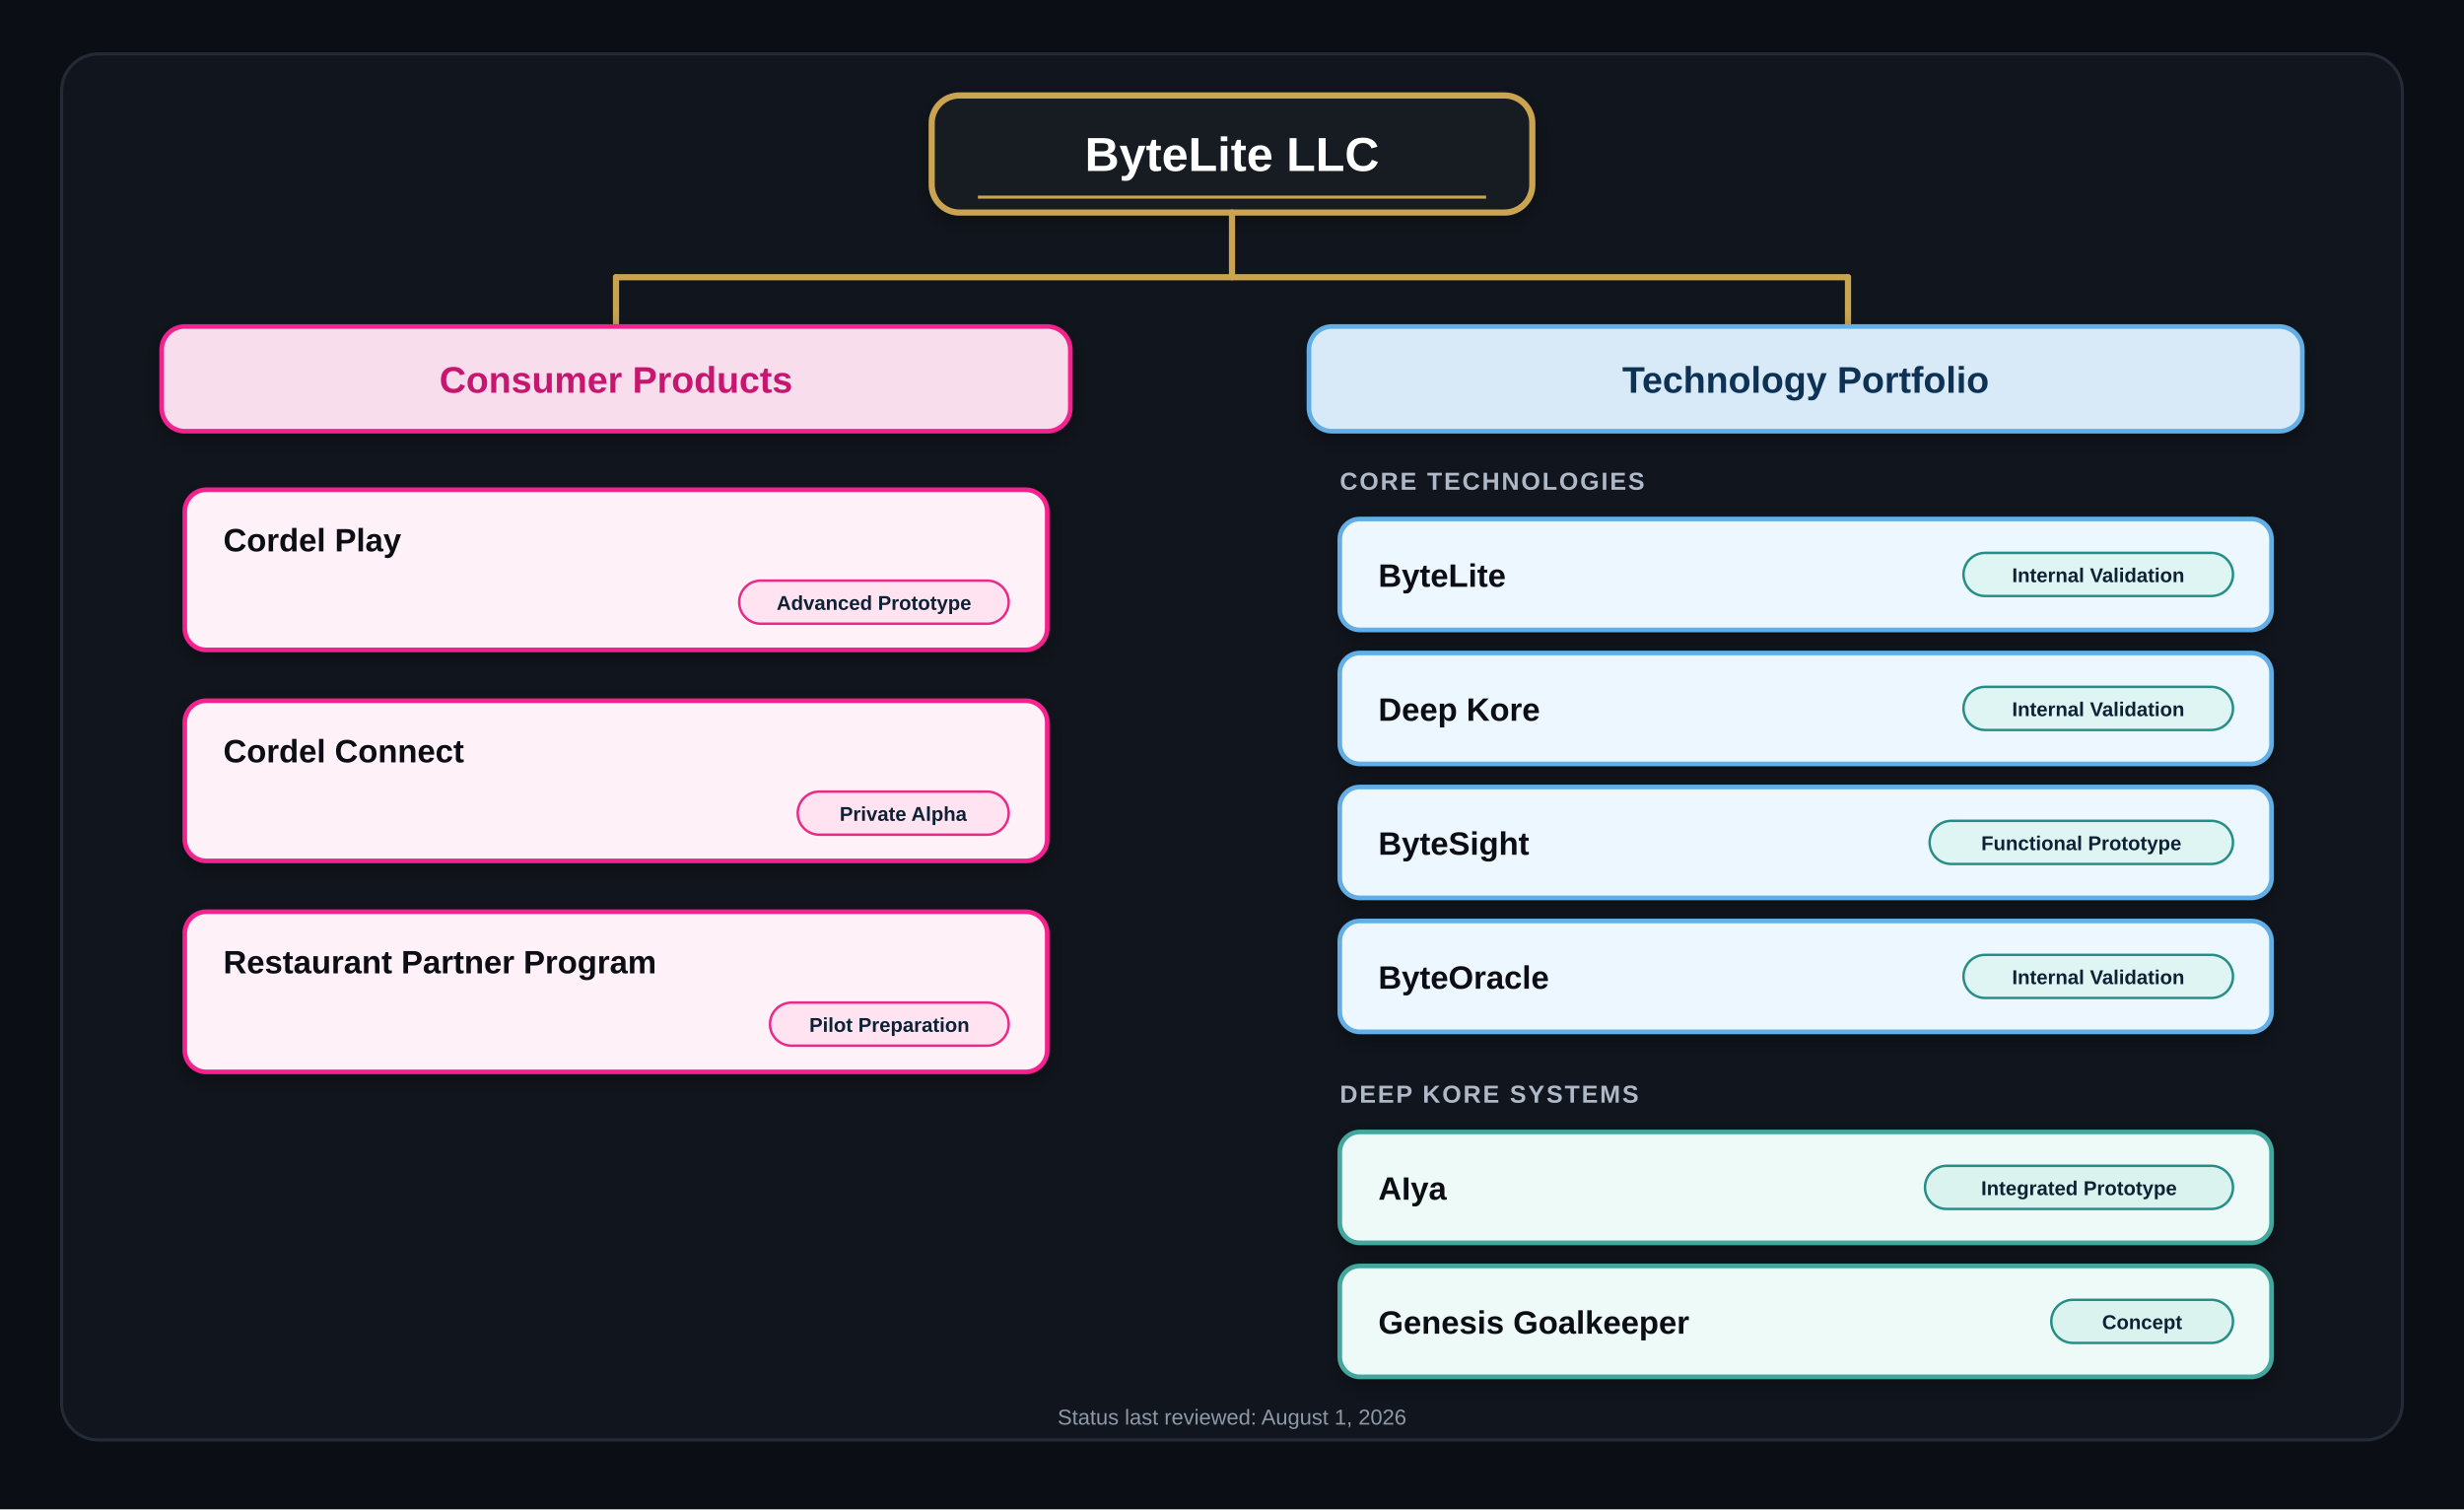
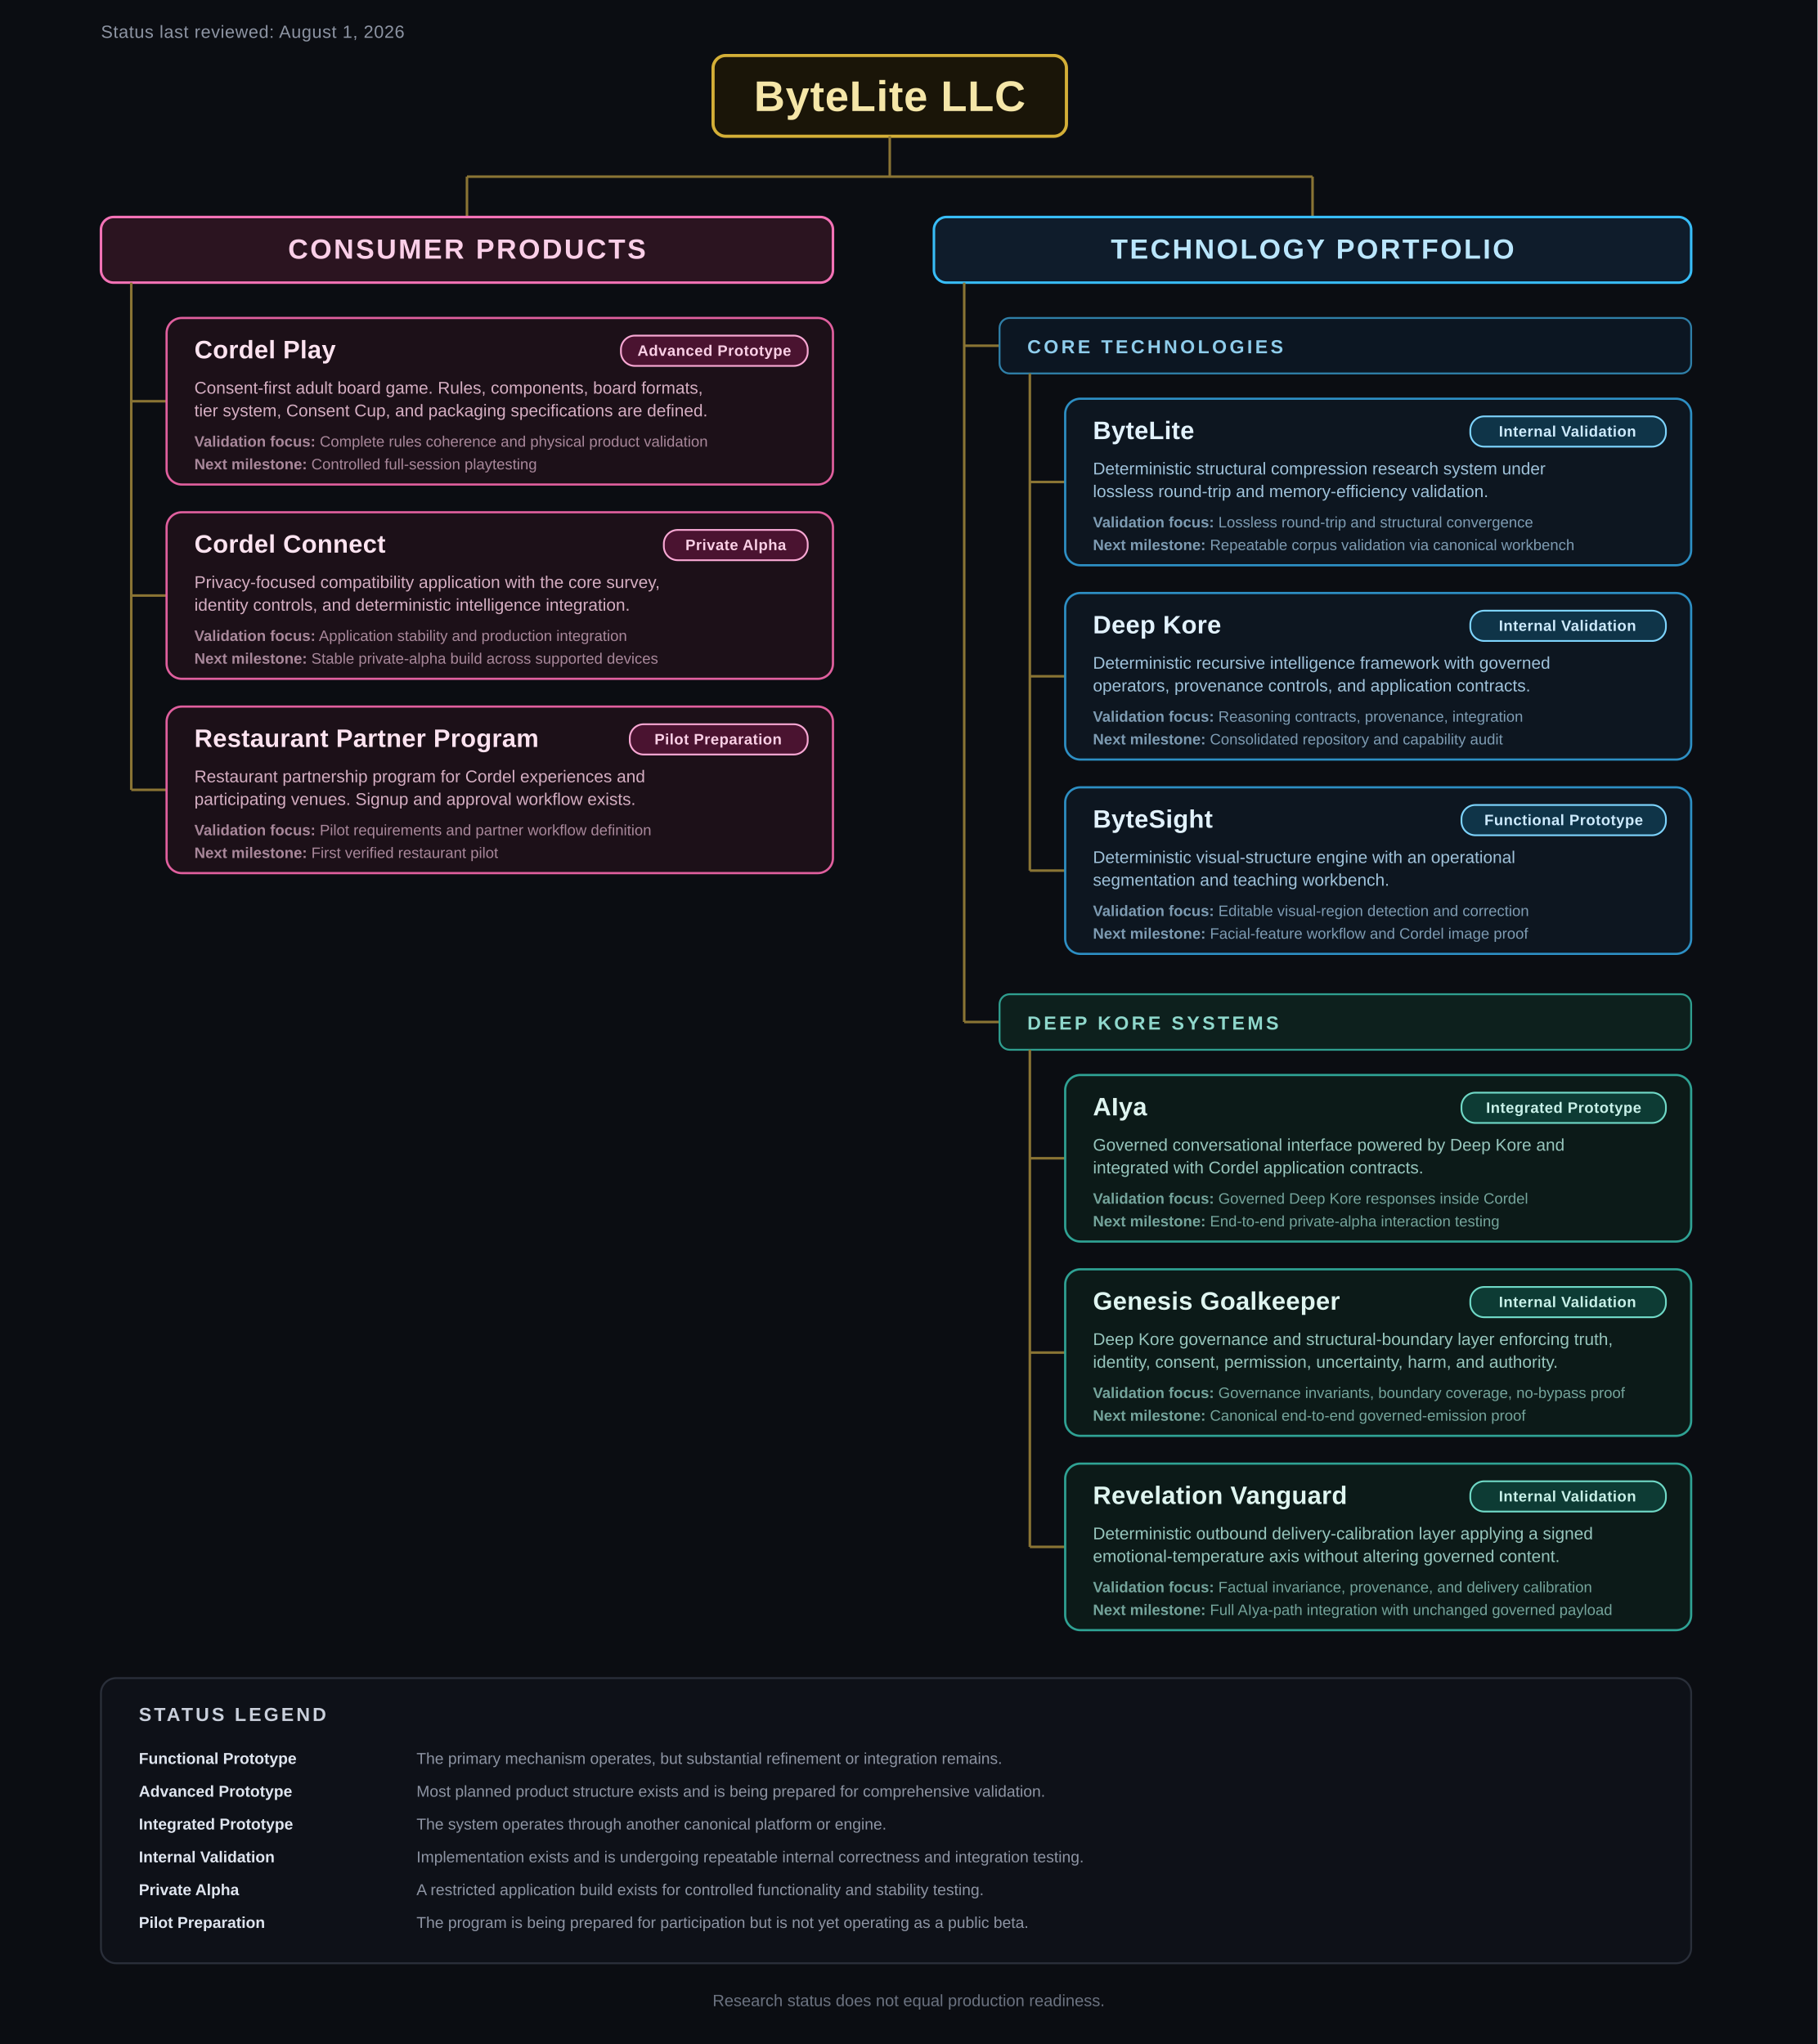
- <svg xmlns="http://www.w3.org/2000/svg" width="1600" height="980" viewBox="0 0 1600 980" role="img" aria-labelledby="title desc">
+ <svg xmlns="http://www.w3.org/2000/svg" viewBox="0 0 1440 1620" width="1440" height="1620" role="img" aria-labelledby="title desc" preserveAspectRatio="xMidYMin meet">
  <defs>
-     <filter id="shadow" x="-20%" y="-20%" width="140%" height="140%">
-       <feDropShadow dx="0" dy="4" stdDeviation="6" flood-color="#000000" flood-opacity="0.32" />
-     </filter>
-     <style>
-       .page-bg { fill: #0b0e14; }
-       .panel { fill: #11151d; stroke: #252b36; stroke-width: 2; }
-       .root-box { fill: #151a22; stroke: #caa451; stroke-width: 4; }
-       .root-text { fill: #ffffff; font: 700 31px "Segoe UI", Arial, sans-serif; }
+     <style type="text/css">
+     .bg      { fill:#0b0d12; }
+     .rail    { stroke:#8a7434; stroke-width:2; fill:none; }
+     .root    { fill:#1a1508; stroke:#d4af37; stroke-width:2.5; }
+     .roottx  { fill:#f5e6a8; font-size:34px; font-weight:700; letter-spacing:0.5px; }
+     .audit   { fill:#8d94a3; font-size:14px; letter-spacing:0.4px; }
+     .disc    { fill:#6b7280; font-size:13px; }

-       .connector { fill: none; stroke: #caa451; stroke-width: 4; stroke-linecap: round; stroke-linejoin: round; }
+     .cat     { stroke-width:2; }
+     .catpk   { fill:#2b1420; stroke:#f472b6; }
+     .catbl   { fill:#0f1c2b; stroke:#38bdf8; }
+     .cattx   { font-size:22px; font-weight:700; letter-spacing:1.6px; }
+     .cattxpk { fill:#fbcfe8; }
+     .cattxbl { fill:#bae6fd; }

-       .consumer-header { fill: #f8ddec; stroke: #f3248e; stroke-width: 3; }
-       .consumer-card { fill: #fff1f8; stroke: #f3248e; stroke-width: 3; }
-       .consumer-title { fill: #c71870; font: 700 24px "Segoe UI", Arial, sans-serif; }
+     .subh    { stroke-width:1.5; }
+     .subbl   { fill:#0c1622; stroke:#2f7fa8; }
+     .subdk   { fill:#0d201d; stroke:#2f9e8f; }
+     .subtx   { font-size:15px; font-weight:700; letter-spacing:2.2px; }
+     .subtxbl { fill:#8fcdec; }
+     .subtxdk { fill:#8fd8cc; }

-       .technology-header { fill: #d8e9f7; stroke: #62aee5; stroke-width: 3; }
-       .technology-card { fill: #edf7ff; stroke: #62aee5; stroke-width: 3; }
-       .technology-title { fill: #0b3154; font: 700 24px "Segoe UI", Arial, sans-serif; }
+     .card    { stroke-width:1.75; rx:12; }
+     .cardpk  { fill:#1c1018; stroke:#e05f9e; }
+     .cardbl  { fill:#0d1620; stroke:#2d8fc4; }
+     .carddk  { fill:#0c1a18; stroke:#2fa294; }

-       .system-header { fill: #d9f1ef; stroke: #42a79d; stroke-width: 3; }
-       .system-card { fill: #eefaf8; stroke: #42a79d; stroke-width: 3; }
-       .system-title { fill: #145c56; font: 700 23px "Segoe UI", Arial, sans-serif; }
+     .name    { font-size:20px; font-weight:700; letter-spacing:0.2px; }
+     .namepk  { fill:#fde3f0; }
+     .namebl  { fill:#e2f2fd; }
+     .namedk  { fill:#dff5f0; }

-       .card-name { fill: #0a0d12; font: 700 21px "Segoe UI", Arial, sans-serif; }
-       .group-label { fill: #aeb8c7; font: 600 16px "Segoe UI", Arial, sans-serif; letter-spacing: 1.2px; }
+     .desc    { font-size:13.5px; }
+     .descpk  { fill:#d5aec2; }
+     .descbl  { fill:#9fc2da; }
+     .descdk  { fill:#97c6bd; }

-       .pill-text { fill: #0b2334; font: 700 13px "Segoe UI", Arial, sans-serif; }
-       .pill-consumer { fill: #ffe3f1; stroke: #e92987; stroke-width: 1.6; }
-       .pill-tech { fill: #dff5f4; stroke: #258d87; stroke-width: 1.6; }
-       .pill-system { fill: #daf3ee; stroke: #258d87; stroke-width: 1.6; }
+     .meta    { font-size:12px; }
+     .metak   { font-weight:700; }
+     .metapk  { fill:#a8879a; }
+     .metabl  { fill:#7d9bb2; }
+     .metadk  { fill:#74a49b; }

-       .note { fill: #8e99a8; font: 500 14px "Segoe UI", Arial, sans-serif; }
-     </style>
+     .pill    { stroke-width:1.4; rx:11; }
+     .pillpk  { fill:#4a1330; stroke:#f9a8d4; }
+     .pillbl  { fill:#0f3448; stroke:#7dd3fc; }
+     .pilldk  { fill:#0d3b34; stroke:#6fd8c6; }
+     .pilltx  { font-size:12px; font-weight:700; letter-spacing:0.3px; }
+     .ptxpk   { fill:#fbd0e6; }
+     .ptxbl   { fill:#cdeafd; }
+     .ptxdk   { fill:#c8f0e8; }
+ 
+     .legbox  { fill:#0e1118; stroke:#2a2f3a; stroke-width:1.5; }
+     .legttl  { fill:#c9cfdb; font-size:15px; font-weight:700; letter-spacing:2px; }
+     .legk    { fill:#dfe5ef; font-size:12.5px; font-weight:700; }
+     .legv    { fill:#8d94a3; font-size:12.5px; }
+ 
+     text { font-family:"Segoe UI","Helvetica Neue",Arial,sans-serif; }
+   </style>
  </defs>
-   <rect class="page-bg" x="0" y="0" width="1600" height="980" />
-   <rect class="panel" x="40" y="35" width="1520" height="900" rx="24" />
-   <g filter="url(#shadow)">
-     <rect class="root-box" x="605" y="62" width="390" height="76" rx="18" />
-     <text class="root-text" x="800" y="111" text-anchor="middle">ByteLite LLC</text>
-     <line x1="635" y1="128" x2="965" y2="128" stroke="#caa451" stroke-width="2" />
-   </g>
-   <path class="connector" d="M800 138 V180" />
-   <path class="connector" d="M400 180 H1200" />
-   <path class="connector" d="M400 180 V212" />
-   <path class="connector" d="M1200 180 V212" />
-   <g filter="url(#shadow)">
-     <rect class="consumer-header" x="105" y="212" width="590" height="68" rx="15" />
-     <text class="consumer-title" x="400" y="255" text-anchor="middle">Consumer Products</text>
-   </g>
-   <g filter="url(#shadow)">
-     <rect class="consumer-card" x="120" y="318" width="560" height="104" rx="14" />
-     <text class="card-name" x="145" y="358">Cordel Play</text>
-     <rect class="pill-consumer" x="480" y="377" width="175" height="28" rx="14" />
-     <text class="pill-text" x="567.5" y="396" text-anchor="middle">Advanced Prototype</text>
-   </g>
-   <g filter="url(#shadow)">
-     <rect class="consumer-card" x="120" y="455" width="560" height="104" rx="14" />
-     <text class="card-name" x="145" y="495">Cordel Connect</text>
-     <rect class="pill-consumer" x="518" y="514" width="137" height="28" rx="14" />
-     <text class="pill-text" x="586.5" y="533" text-anchor="middle">Private Alpha</text>
-   </g>
-   <g filter="url(#shadow)">
-     <rect class="consumer-card" x="120" y="592" width="560" height="104" rx="14" />
-     <text class="card-name" x="145" y="632">Restaurant Partner Program</text>
-     <rect class="pill-consumer" x="500" y="651" width="155" height="28" rx="14" />
-     <text class="pill-text" x="577.5" y="670" text-anchor="middle">Pilot Preparation</text>
-   </g>
-   <g filter="url(#shadow)">
-     <rect class="technology-header" x="850" y="212" width="645" height="68" rx="15" />
-     <text class="technology-title" x="1172.5" y="255" text-anchor="middle">Technology Portfolio</text>
-   </g>
-   <text class="group-label" x="870" y="318">CORE TECHNOLOGIES</text>
-   <g filter="url(#shadow)">
-     <rect class="technology-card" x="870" y="337" width="605" height="72" rx="13" />
-     <text class="card-name" x="895" y="381">ByteLite</text>
-     <rect class="pill-tech" x="1275" y="359" width="175" height="28" rx="14" />
-     <text class="pill-text" x="1362.5" y="378" text-anchor="middle">Internal Validation</text>
-   </g>
-   <g filter="url(#shadow)">
-     <rect class="technology-card" x="870" y="424" width="605" height="72" rx="13" />
-     <text class="card-name" x="895" y="468">Deep Kore</text>
-     <rect class="pill-tech" x="1275" y="446" width="175" height="28" rx="14" />
-     <text class="pill-text" x="1362.5" y="465" text-anchor="middle">Internal Validation</text>
-   </g>
-   <g filter="url(#shadow)">
-     <rect class="technology-card" x="870" y="511" width="605" height="72" rx="13" />
-     <text class="card-name" x="895" y="555">ByteSight</text>
-     <rect class="pill-tech" x="1253" y="533" width="197" height="28" rx="14" />
-     <text class="pill-text" x="1351.5" y="552" text-anchor="middle">Functional Prototype</text>
-   </g>
-   <g filter="url(#shadow)">
-     <rect class="technology-card" x="870" y="598" width="605" height="72" rx="13" />
-     <text class="card-name" x="895" y="642">ByteOracle</text>
-     <rect class="pill-tech" x="1275" y="620" width="175" height="28" rx="14" />
-     <text class="pill-text" x="1362.5" y="639" text-anchor="middle">Internal Validation</text>
-   </g>
-   <text class="group-label" x="870" y="716">DEEP KORE SYSTEMS</text>
-   <g filter="url(#shadow)">
-     <rect class="system-card" x="870" y="735" width="605" height="72" rx="13" />
-     <text class="card-name" x="895" y="779">AIya</text>
-     <rect class="pill-system" x="1250" y="757" width="200" height="28" rx="14" />
-     <text class="pill-text" x="1350" y="776" text-anchor="middle">Integrated Prototype</text>
-   </g>
-   <g filter="url(#shadow)">
-     <rect class="system-card" x="870" y="822" width="605" height="72" rx="13" />
-     <text class="card-name" x="895" y="866">Genesis Goalkeeper</text>
-     <rect class="pill-system" x="1332" y="844" width="118" height="28" rx="14" />
-     <text class="pill-text" x="1391" y="863" text-anchor="middle">Concept</text>
-   </g>
-   <text class="note" x="800" y="925" text-anchor="middle">
-     Status last reviewed: August 1, 2026
-   </text>
+   <rect class="bg" x="0" y="0" width="1440" height="1620" />
+   <text class="audit" x="80" y="30">Status last reviewed: August 1, 2026</text>
+   <rect class="root" x="565" y="44" width="280" height="64" rx="10" />
+   <text class="roottx" x="705" y="88" text-anchor="middle">ByteLite LLC</text>
+   <path class="rail" d="M705 108 V140 M370 140 H1040 M370 140 V172 M1040 140 V172" />
+   <rect class="cat catpk" x="80" y="172" width="580" height="52" rx="10" />
+   <text class="cattx cattxpk" x="370" y="205" text-anchor="middle">CONSUMER PRODUCTS</text>
+   <path class="rail" d="M104 224 V626 M104 318 H132 M104 472 H132 M104 626 H132" />
+   <rect class="card cardpk" x="132" y="252" width="528" height="132" />
+   <text class="name namepk" x="154" y="284">Cordel Play</text>
+   <rect class="pill pillpk" x="492" y="266" width="148" height="24" />
+   <text class="pilltx ptxpk" x="566" y="282" text-anchor="middle">Advanced Prototype</text>
+   <text class="desc descpk" x="154" y="312">Consent-first adult board game. Rules, components, board formats,</text>
+   <text class="desc descpk" x="154" y="330">tier system, Consent Cup, and packaging specifications are defined.</text>
+   <text class="meta metapk" x="154" y="354">
+     <tspan class="metak">Validation focus:</tspan> Complete rules coherence and physical product validation</text>
+   <text class="meta metapk" x="154" y="372">
+     <tspan class="metak">Next milestone:</tspan> Controlled full-session playtesting</text>
+   <rect class="card cardpk" x="132" y="406" width="528" height="132" />
+   <text class="name namepk" x="154" y="438">Cordel Connect</text>
+   <rect class="pill pillpk" x="526" y="420" width="114" height="24" />
+   <text class="pilltx ptxpk" x="583" y="436" text-anchor="middle">Private Alpha</text>
+   <text class="desc descpk" x="154" y="466">Privacy-focused compatibility application with the core survey,</text>
+   <text class="desc descpk" x="154" y="484">identity controls, and deterministic intelligence integration.</text>
+   <text class="meta metapk" x="154" y="508">
+     <tspan class="metak">Validation focus:</tspan> Application stability and production integration</text>
+   <text class="meta metapk" x="154" y="526">
+     <tspan class="metak">Next milestone:</tspan> Stable private-alpha build across supported devices</text>
+   <rect class="card cardpk" x="132" y="560" width="528" height="132" />
+   <text class="name namepk" x="154" y="592">Restaurant Partner Program</text>
+   <rect class="pill pillpk" x="499" y="574" width="141" height="24" />
+   <text class="pilltx ptxpk" x="569" y="590" text-anchor="middle">Pilot Preparation</text>
+   <text class="desc descpk" x="154" y="620">Restaurant partnership program for Cordel experiences and</text>
+   <text class="desc descpk" x="154" y="638">participating venues. Signup and approval workflow exists.</text>
+   <text class="meta metapk" x="154" y="662">
+     <tspan class="metak">Validation focus:</tspan> Pilot requirements and partner workflow definition</text>
+   <text class="meta metapk" x="154" y="680">
+     <tspan class="metak">Next milestone:</tspan> First verified restaurant pilot</text>
+   <rect class="cat catbl" x="740" y="172" width="600" height="52" rx="10" />
+   <text class="cattx cattxbl" x="1040" y="205" text-anchor="middle">TECHNOLOGY PORTFOLIO</text>
+   <path class="rail" d="M764 224 V810 M764 274 H792 M764 810 H792" />
+   <rect class="subh subbl" x="792" y="252" width="548" height="44" rx="8" />
+   <text class="subtx subtxbl" x="814" y="280">CORE TECHNOLOGIES</text>
+   <path class="rail" d="M816 296 V690 M816 382 H844 M816 536 H844 M816 690 H844" />
+   <rect class="card cardbl" x="844" y="316" width="496" height="132" />
+   <text class="name namebl" x="866" y="348">ByteLite</text>
+   <rect class="pill pillbl" x="1165" y="330" width="155" height="24" />
+   <text class="pilltx ptxbl" x="1242" y="346" text-anchor="middle">Internal Validation</text>
+   <text class="desc descbl" x="866" y="376">Deterministic structural compression research system under</text>
+   <text class="desc descbl" x="866" y="394">lossless round-trip and memory-efficiency validation.</text>
+   <text class="meta metabl" x="866" y="418">
+     <tspan class="metak">Validation focus:</tspan> Lossless round-trip and structural convergence</text>
+   <text class="meta metabl" x="866" y="436">
+     <tspan class="metak">Next milestone:</tspan> Repeatable corpus validation via canonical workbench</text>
+   <rect class="card cardbl" x="844" y="470" width="496" height="132" />
+   <text class="name namebl" x="866" y="502">Deep Kore</text>
+   <rect class="pill pillbl" x="1165" y="484" width="155" height="24" />
+   <text class="pilltx ptxbl" x="1242" y="500" text-anchor="middle">Internal Validation</text>
+   <text class="desc descbl" x="866" y="530">Deterministic recursive intelligence framework with governed</text>
+   <text class="desc descbl" x="866" y="548">operators, provenance controls, and application contracts.</text>
+   <text class="meta metabl" x="866" y="572">
+     <tspan class="metak">Validation focus:</tspan> Reasoning contracts, provenance, integration</text>
+   <text class="meta metabl" x="866" y="590">
+     <tspan class="metak">Next milestone:</tspan> Consolidated repository and capability audit</text>
+   <rect class="card cardbl" x="844" y="624" width="496" height="132" />
+   <text class="name namebl" x="866" y="656">ByteSight</text>
+   <rect class="pill pillbl" x="1158" y="638" width="162" height="24" />
+   <text class="pilltx ptxbl" x="1239" y="654" text-anchor="middle">Functional Prototype</text>
+   <text class="desc descbl" x="866" y="684">Deterministic visual-structure engine with an operational</text>
+   <text class="desc descbl" x="866" y="702">segmentation and teaching workbench.</text>
+   <text class="meta metabl" x="866" y="726">
+     <tspan class="metak">Validation focus:</tspan> Editable visual-region detection and correction</text>
+   <text class="meta metabl" x="866" y="744">
+     <tspan class="metak">Next milestone:</tspan> Facial-feature workflow and Cordel image proof</text>
+   <rect class="subh subdk" x="792" y="788" width="548" height="44" rx="8" />
+   <text class="subtx subtxdk" x="814" y="816">DEEP KORE SYSTEMS</text>
+   <path class="rail" d="M816 832 V1226 M816 918 H844 M816 1072 H844 M816 1226 H844" />
+   <rect class="card carddk" x="844" y="852" width="496" height="132" />
+   <text class="name namedk" x="866" y="884">AIya</text>
+   <rect class="pill pilldk" x="1158" y="866" width="162" height="24" />
+   <text class="pilltx ptxdk" x="1239" y="882" text-anchor="middle">Integrated Prototype</text>
+   <text class="desc descdk" x="866" y="912">Governed conversational interface powered by Deep Kore and</text>
+   <text class="desc descdk" x="866" y="930">integrated with Cordel application contracts.</text>
+   <text class="meta metadk" x="866" y="954">
+     <tspan class="metak">Validation focus:</tspan> Governed Deep Kore responses inside Cordel</text>
+   <text class="meta metadk" x="866" y="972">
+     <tspan class="metak">Next milestone:</tspan> End-to-end private-alpha interaction testing</text>
+   <rect class="card carddk" x="844" y="1006" width="496" height="132" />
+   <text class="name namedk" x="866" y="1038">Genesis Goalkeeper</text>
+   <rect class="pill pilldk" x="1165" y="1020" width="155" height="24" />
+   <text class="pilltx ptxdk" x="1242" y="1036" text-anchor="middle">Internal Validation</text>
+   <text class="desc descdk" x="866" y="1066">Deep Kore governance and structural-boundary layer enforcing truth,</text>
+   <text class="desc descdk" x="866" y="1084">identity, consent, permission, uncertainty, harm, and authority.</text>
+   <text class="meta metadk" x="866" y="1108">
+     <tspan class="metak">Validation focus:</tspan> Governance invariants, boundary coverage, no-bypass proof</text>
+   <text class="meta metadk" x="866" y="1126">
+     <tspan class="metak">Next milestone:</tspan> Canonical end-to-end governed-emission proof</text>
+   <rect class="card carddk" x="844" y="1160" width="496" height="132" />
+   <text class="name namedk" x="866" y="1192">Revelation Vanguard</text>
+   <rect class="pill pilldk" x="1165" y="1174" width="155" height="24" />
+   <text class="pilltx ptxdk" x="1242" y="1190" text-anchor="middle">Internal Validation</text>
+   <text class="desc descdk" x="866" y="1220">Deterministic outbound delivery-calibration layer applying a signed</text>
+   <text class="desc descdk" x="866" y="1238">emotional-temperature axis without altering governed content.</text>
+   <text class="meta metadk" x="866" y="1262">
+     <tspan class="metak">Validation focus:</tspan> Factual invariance, provenance, and delivery calibration</text>
+   <text class="meta metadk" x="866" y="1280">
+     <tspan class="metak">Next milestone:</tspan> Full AIya-path integration with unchanged governed payload</text>
+   <rect class="legbox" x="80" y="1330" width="1260" height="226" rx="12" />
+   <text class="legttl" x="110" y="1364">STATUS LEGEND</text>
+   <text class="legk" x="110" y="1398">Functional Prototype</text>
+   <text class="legv" x="330" y="1398">The primary mechanism operates, but substantial refinement or integration remains.</text>
+   <text class="legk" x="110" y="1424">Advanced Prototype</text>
+   <text class="legv" x="330" y="1424">Most planned product structure exists and is being prepared for comprehensive validation.</text>
+   <text class="legk" x="110" y="1450">Integrated Prototype</text>
+   <text class="legv" x="330" y="1450">The system operates through another canonical platform or engine.</text>
+   <text class="legk" x="110" y="1476">Internal Validation</text>
+   <text class="legv" x="330" y="1476">Implementation exists and is undergoing repeatable internal correctness and integration testing.</text>
+   <text class="legk" x="110" y="1502">Private Alpha</text>
+   <text class="legv" x="330" y="1502">A restricted application build exists for controlled functionality and stability testing.</text>
+   <text class="legk" x="110" y="1528">Pilot Preparation</text>
+   <text class="legv" x="330" y="1528">The program is being prepared for participation but is not yet operating as a public beta.</text>
+   <text class="disc" x="720" y="1590" text-anchor="middle">Research status does not equal production readiness.</text>
</svg>
